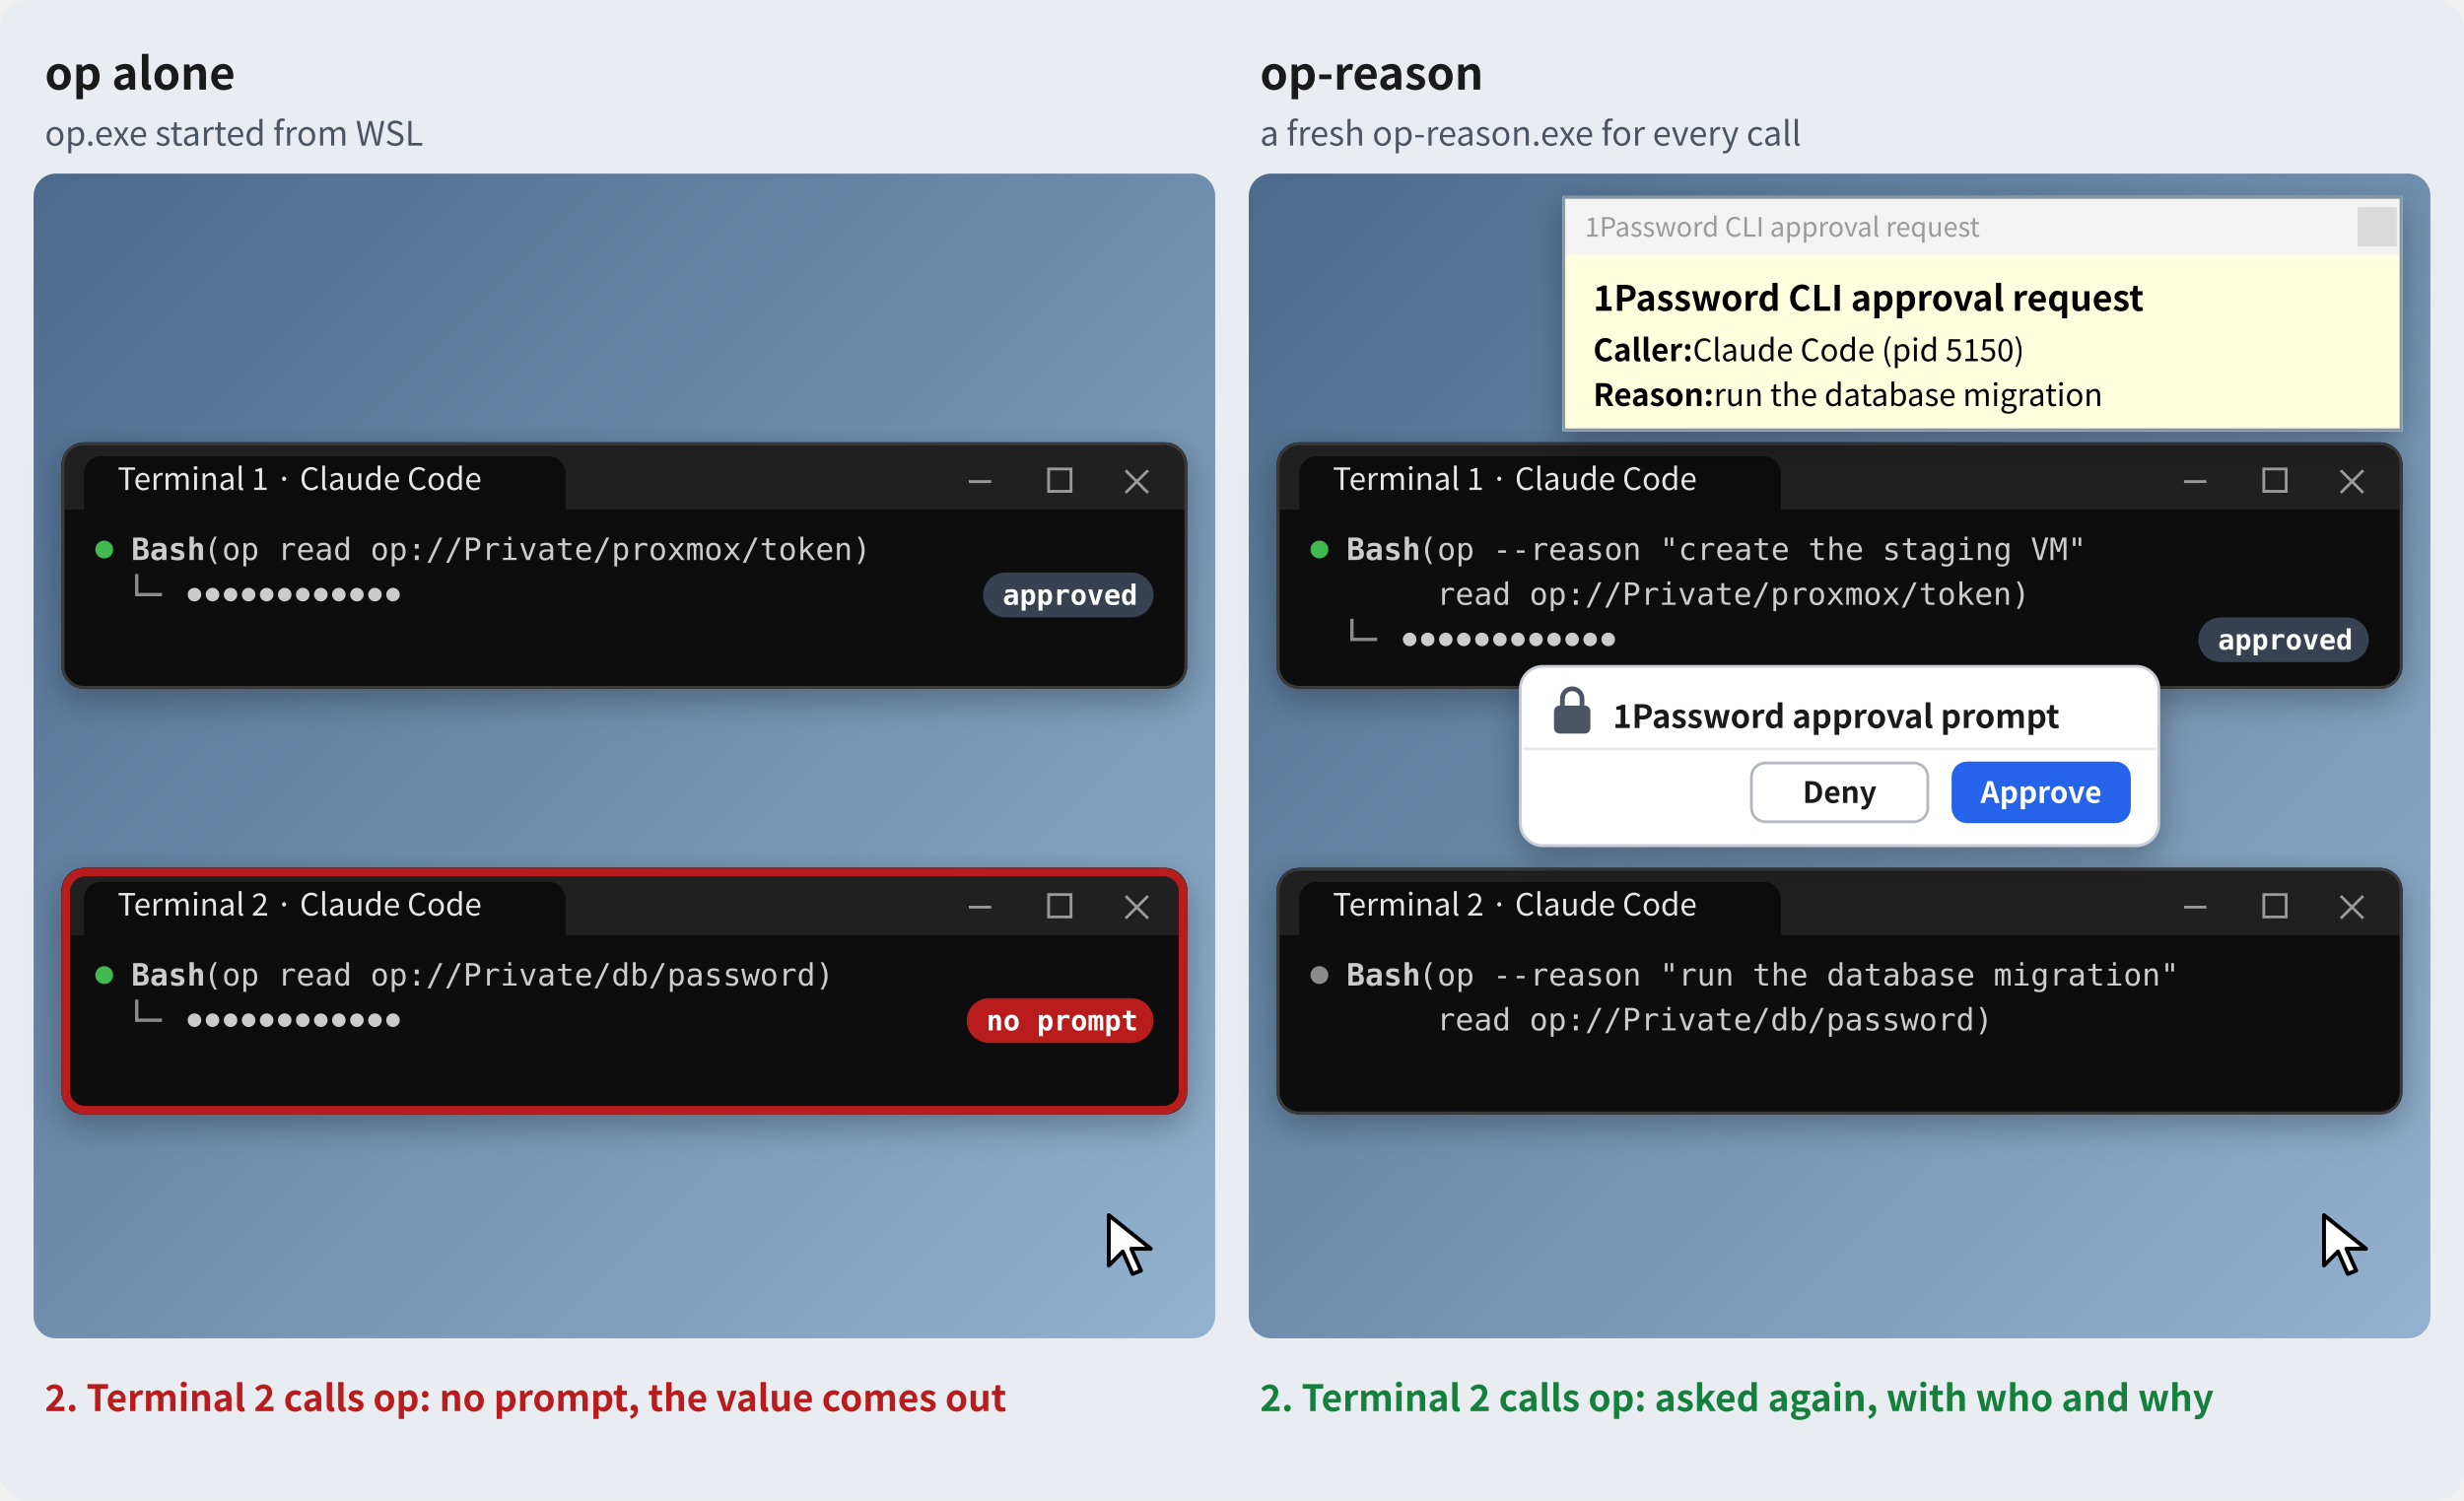
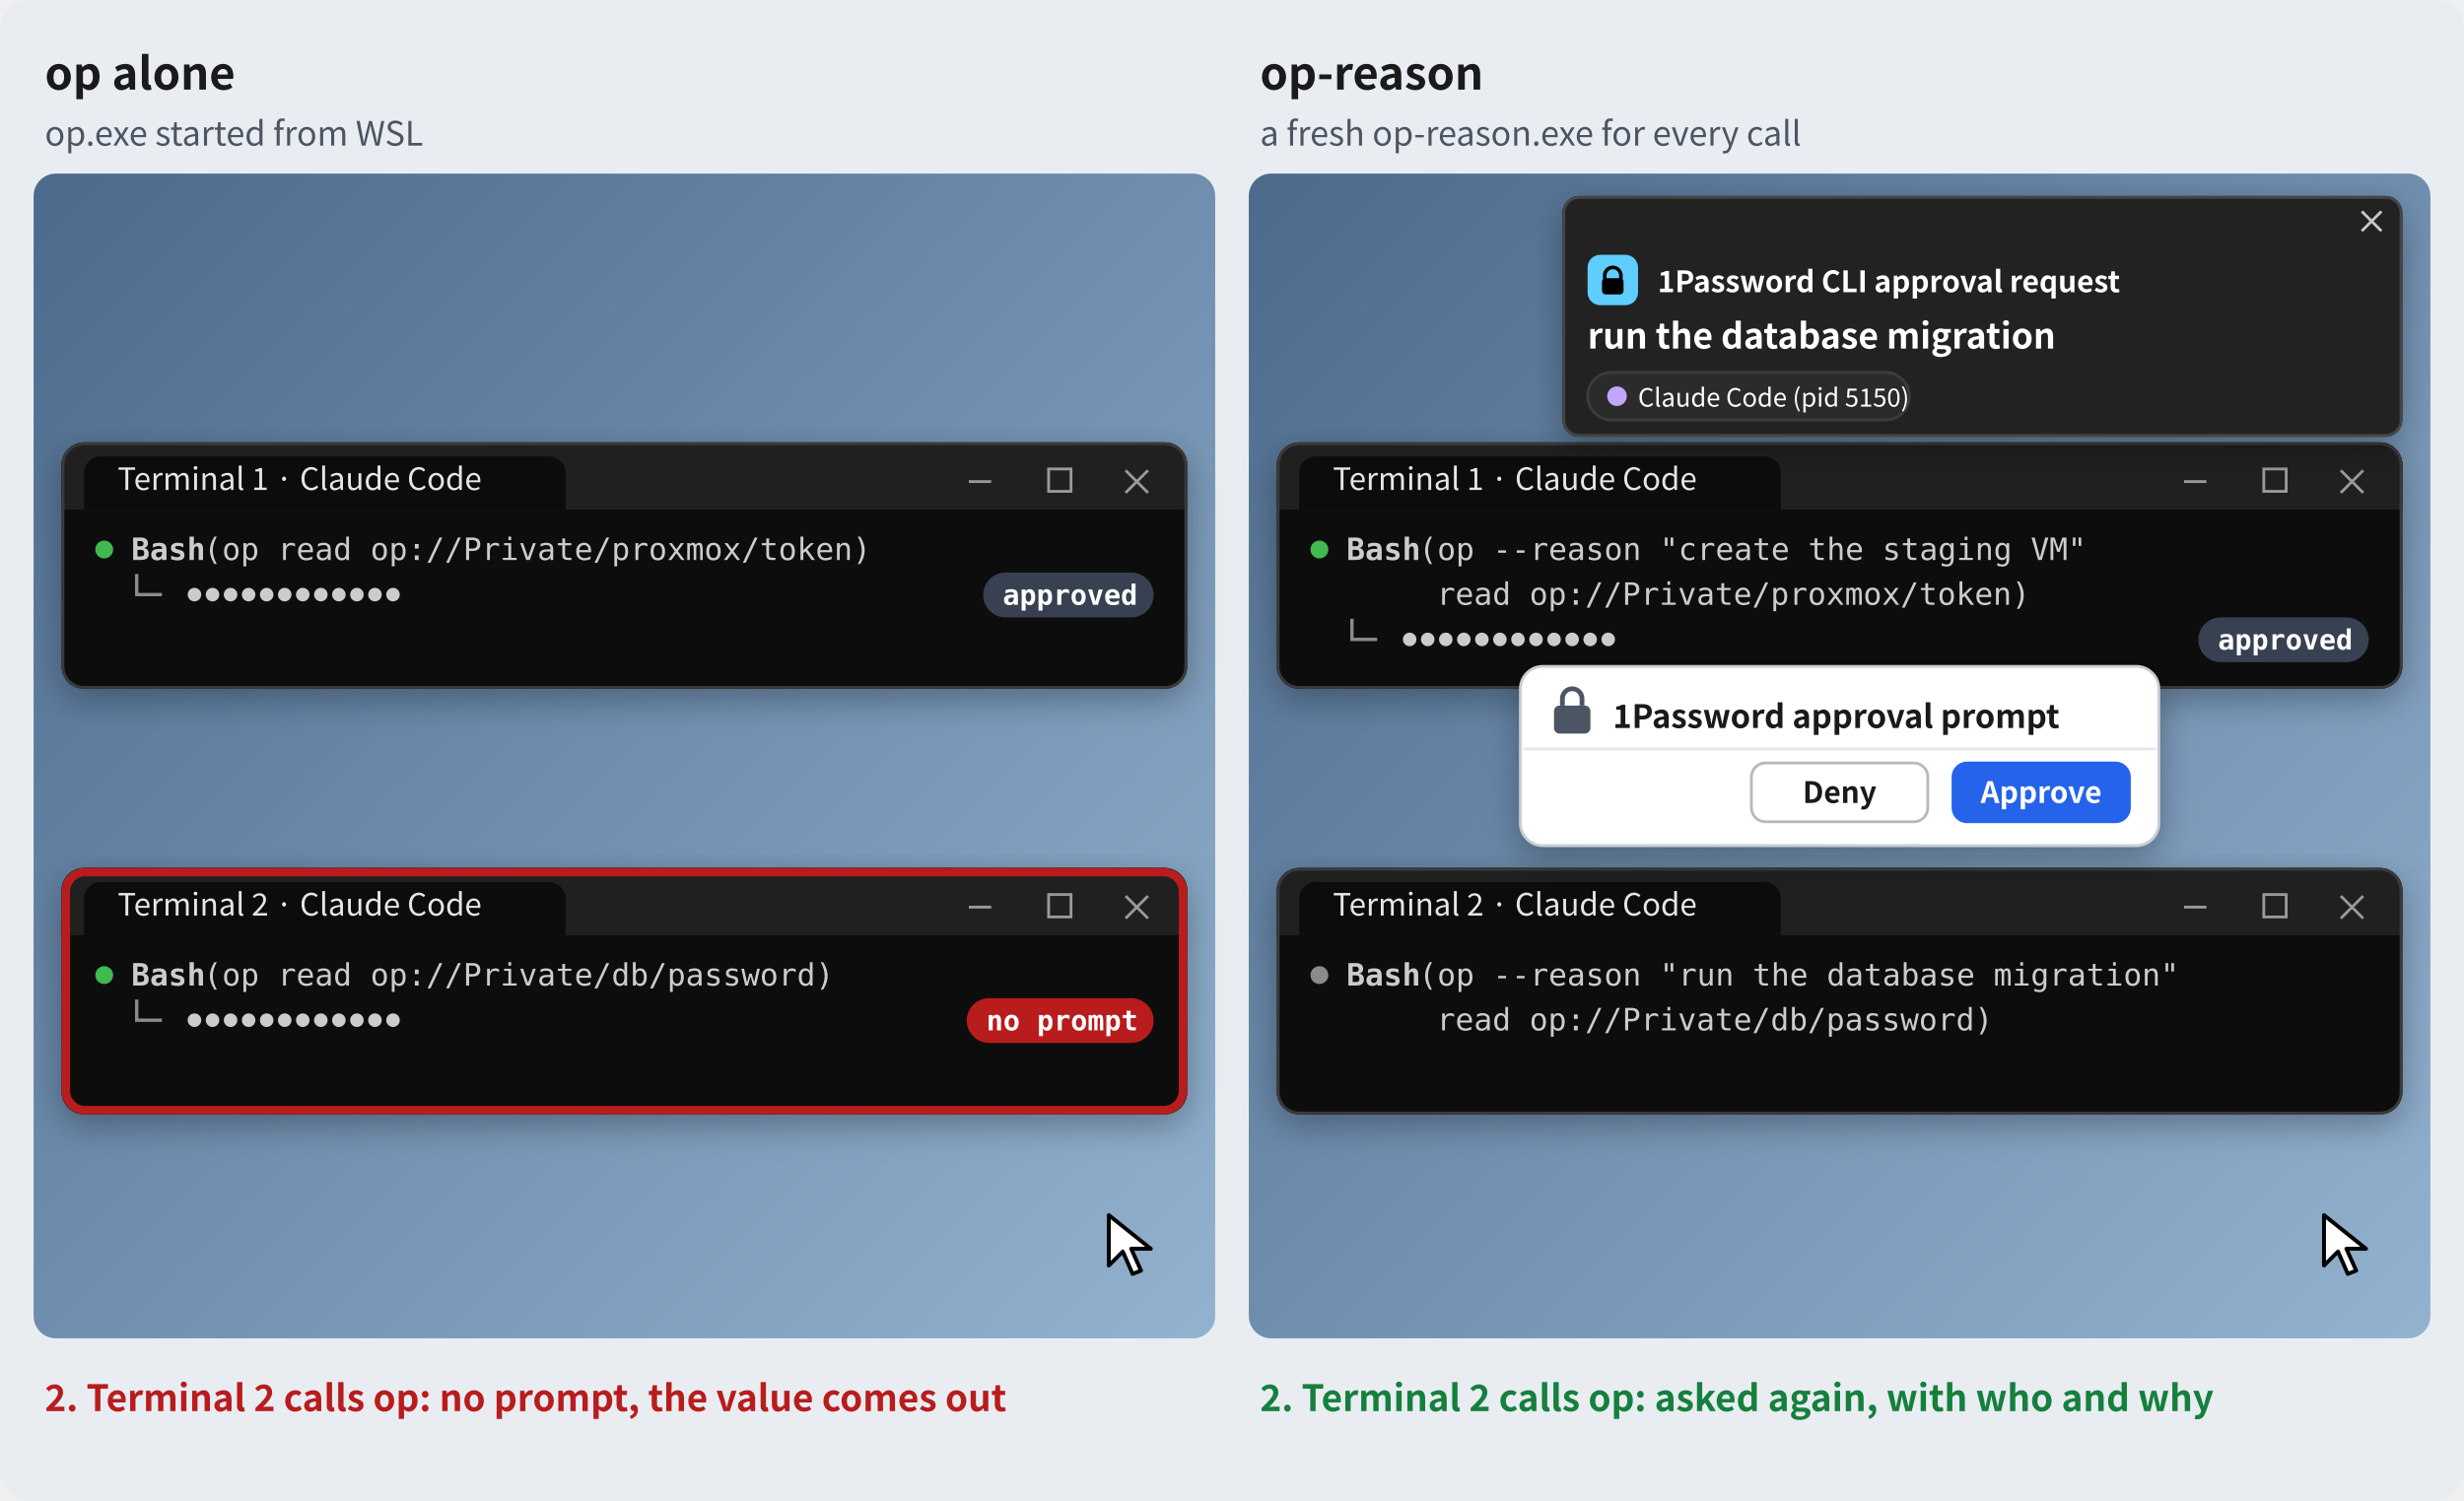
<svg xmlns="http://www.w3.org/2000/svg" width="880" height="536" viewBox="0 0 880 536" role="img" aria-labelledby="title desc">
  <style>
text{font-family:"Segoe UI", "Yu Gothic UI", Meiryo, "Hiragino Sans", "Hiragino Kaku Gothic ProN", "Noto Sans CJK JP", "Noto Sans JP", system-ui, sans-serif}
.m{font-family:"Cascadia Mono", Consolas, Menlo, "DejaVu Sans Mono", "Noto Sans Mono", "Noto Sans Mono CJK JP", "BIZ UDGothic", ui-monospace, monospace}
.b{font-weight:700}
.tb{transform-box:fill-box;transform-origin:50% 50%}
.blink{animation:blink 1s step-end infinite}@keyframes blink{50%{opacity:0}}
@keyframes k1{0%{fill:#8b8b8b;animation-timing-function:step-end}25%{fill:#3fb950;animation-timing-function:step-end}100%{fill:#3fb950}}
.k1{fill:#3fb950;animation:k1 12s infinite}
@keyframes k2{0%{opacity:0;animation-timing-function:step-end}25%{opacity:1;animation-timing-function:step-end}100%{opacity:1}}
.k2{opacity:1;animation:k2 12s infinite}
@keyframes k3{0%{opacity:0;animation-timing-function:step-end}5%{opacity:1;animation-timing-function:step-end}100%{opacity:1}}
.k3{opacity:1;animation:k3 12s infinite}
@keyframes k4{0%{fill:#8b8b8b;animation-timing-function:step-end}45.83%{fill:#3fb950;animation-timing-function:step-end}100%{fill:#3fb950}}
.k4{fill:#3fb950;animation:k4 12s infinite}
@keyframes k5{0%{opacity:0;animation-timing-function:step-end}45.83%{opacity:1;animation-timing-function:step-end}100%{opacity:1}}
.k5{opacity:1;animation:k5 12s infinite}
@keyframes k6{0%{opacity:0;animation-timing-function:step-end}41.67%{opacity:1;animation-timing-function:step-end}100%{opacity:1}}
.k6{opacity:1;animation:k6 12s infinite}
@keyframes k7{0%{opacity:0;animation-timing-function:step-end}45.83%{opacity:0;animation-timing-function:ease-out}47.5%{opacity:1;animation-timing-function:step-end}100%{opacity:1}}
.k7{opacity:1;animation:k7 12s infinite}
@keyframes k8{0%{opacity:0;animation-timing-function:step-end}24.17%{opacity:.22;animation-timing-function:step-end}25.67%{opacity:0;animation-timing-function:step-end}100%{opacity:0}}
.k8{opacity:0;animation:k8 12s infinite}
@keyframes k9{0%{opacity:0;animation-timing-function:step-end}10%{opacity:0;animation-timing-function:ease-out}11.67%{opacity:1;animation-timing-function:step-end}25%{opacity:1;animation-timing-function:ease-out}26.67%{opacity:0;animation-timing-function:step-end}100%{opacity:0}}
.k9{opacity:0;animation:k9 12s infinite}
@keyframes k10{0%{transform:translate(0px,0px);animation-timing-function:step-end}16.67%{transform:translate(0px,0px);animation-timing-function:cubic-bezier(.4,.1,.2,1)}23.33%{transform:translate(-101px,-151px);animation-timing-function:step-end}27.5%{transform:translate(-101px,-151px);animation-timing-function:cubic-bezier(.4,.1,.2,1)}34.17%{transform:translate(0px,0px);animation-timing-function:step-end}100%{transform:translate(0px,0px)}}
.k10{transform:translate(0px,0px);animation:k10 12s infinite}
@keyframes k11{0%{opacity:0;transform:scale(.45);animation-timing-function:step-end}24.17%{opacity:.95;transform:scale(.45);animation-timing-function:ease-out}27.92%{opacity:0;transform:scale(2.6);animation-timing-function:step-end}100%{opacity:0;transform:scale(2.6)}}
.k11{opacity:0;transform:scale(2.6);animation:k11 12s infinite}
@keyframes k12{0%{opacity:1;animation-timing-function:step-end}38.33%{opacity:1;animation-timing-function:ease-out}40%{opacity:0;animation-timing-function:step-end}100%{opacity:0}}
.k12{opacity:0;animation:k12 12s infinite}
@keyframes k13{0%{opacity:0;animation-timing-function:step-end}38.33%{opacity:0;animation-timing-function:ease-out}40%{opacity:1;animation-timing-function:step-end}100%{opacity:1}}
.k13{opacity:1;animation:k13 12s infinite}
@keyframes k14{0%{fill:#8b8b8b;animation-timing-function:step-end}61.67%{fill:#3fb950;animation-timing-function:step-end}100%{fill:#3fb950}}
.k14{fill:#8b8b8b;animation:k14 12s infinite}
@keyframes k15{0%{opacity:0;animation-timing-function:step-end}61.67%{opacity:1;animation-timing-function:step-end}100%{opacity:1}}
.k15{opacity:0;animation:k15 12s infinite}
@keyframes k16{0%{opacity:0;animation-timing-function:step-end}60.83%{opacity:.22;animation-timing-function:step-end}62.33%{opacity:0;animation-timing-function:step-end}100%{opacity:0}}
.k16{opacity:0;animation:k16 12s infinite}
@keyframes k17{0%{opacity:0;animation-timing-function:step-end}10%{opacity:0;animation-timing-function:ease-out}11.67%{opacity:1;animation-timing-function:step-end}25%{opacity:1;animation-timing-function:ease-out}26.67%{opacity:0;animation-timing-function:step-end}45.83%{opacity:0;animation-timing-function:ease-out}47.5%{opacity:1;animation-timing-function:step-end}61.67%{opacity:1;animation-timing-function:ease-out}63.33%{opacity:0;animation-timing-function:step-end}100%{opacity:0}}
.k17{opacity:1;animation:k17 12s infinite}
@keyframes k18{0%{opacity:0;animation-timing-function:step-end}10%{opacity:0;animation-timing-function:ease-out}12.08%{opacity:1;animation-timing-function:step-end}30%{opacity:1;animation-timing-function:ease-out}32.08%{opacity:0;animation-timing-function:step-end}100%{opacity:0}}
.k18{opacity:0;animation:k18 12s infinite}
@keyframes k19{0%{opacity:0;animation-timing-function:step-end}45.83%{opacity:0;animation-timing-function:ease-out}47.92%{opacity:1;animation-timing-function:step-end}66.67%{opacity:1;animation-timing-function:ease-out}68.75%{opacity:0;animation-timing-function:step-end}100%{opacity:0}}
.k19{opacity:1;animation:k19 12s infinite}
@keyframes k20{0%{transform:translate(0px,0px);animation-timing-function:step-end}16.67%{transform:translate(0px,0px);animation-timing-function:cubic-bezier(.4,.1,.2,1)}23.33%{transform:translate(-101px,-151px);animation-timing-function:step-end}27.5%{transform:translate(-101px,-151px);animation-timing-function:cubic-bezier(.4,.1,.2,1)}34.17%{transform:translate(0px,0px);animation-timing-function:step-end}53.33%{transform:translate(0px,0px);animation-timing-function:cubic-bezier(.4,.1,.2,1)}60%{transform:translate(-101px,-151px);animation-timing-function:step-end}64.17%{transform:translate(-101px,-151px);animation-timing-function:cubic-bezier(.4,.1,.2,1)}70.83%{transform:translate(0px,0px);animation-timing-function:step-end}100%{transform:translate(0px,0px)}}
.k20{transform:translate(0px,0px);animation:k20 12s infinite}
@keyframes k21{0%{opacity:0;transform:scale(.45);animation-timing-function:step-end}60.83%{opacity:.95;transform:scale(.45);animation-timing-function:ease-out}64.58%{opacity:0;transform:scale(2.6);animation-timing-function:step-end}100%{opacity:0;transform:scale(2.6)}}
.k21{opacity:0;transform:scale(.45);animation:k21 12s infinite}
@media (prefers-reduced-motion:reduce){*{animation:none!important}}
</style>
  <defs>
    <linearGradient id="desk" x1="0" y1="0" x2="1" y2="1">
      <stop offset="0" stop-color="#4c6a8c" />
      <stop offset="1" stop-color="#93b2cf" />
    </linearGradient>
    <filter id="shadow" x="-10%" y="-10%" width="120%" height="140%">
      <feDropShadow dx="0" dy="4" stdDeviation="6" flood-color="#000" flood-opacity=".3" />
    </filter>
    <clipPath id="canvas">
      <rect width="880" height="536" rx="10" />
    </clipPath>
    <clipPath id="c1">
      <rect x="22" y="158" width="402" height="88" rx="8" />
    </clipPath>
    <clipPath id="c2">
      <rect x="23" y="182" width="400" height="63" />
    </clipPath>
    <clipPath id="c3">
      <rect x="22" y="310" width="402" height="88" rx="8" />
    </clipPath>
    <clipPath id="c4">
      <rect x="23" y="334" width="400" height="63" />
    </clipPath>
    <clipPath id="c5">
      <rect x="456" y="158" width="402" height="88" rx="8" />
    </clipPath>
    <clipPath id="c6">
      <rect x="457" y="182" width="400" height="63" />
    </clipPath>
    <clipPath id="c7">
      <rect x="456" y="310" width="402" height="88" rx="8" />
    </clipPath>
    <clipPath id="c8">
      <rect x="457" y="334" width="400" height="63" />
    </clipPath>
  </defs>
  <g clip-path="url(#canvas)">
    <rect width="880" height="536" fill="#e9edf2" />
    <text x="16" y="32" font-size="16" fill="#1a1a1a" class="b">op alone</text>
    <text x="16" y="52" font-size="12" fill="#4b5563">op.exe started from WSL</text>
    <rect x="12" y="62" width="422" height="416" rx="8" fill="url(#desk)" />
    <rect x="22" y="158" width="402" height="88" rx="8" fill="#0c0c0c" filter="url(#shadow)" />
    <g clip-path="url(#c1)">
      <rect x="22" y="158" width="402" height="24" fill="#202020" />
      <path d="M30,182V169a6,6 0 0 1 6,-6H196a6,6 0 0 1 6,6V182Z" fill="#0c0c0c" />
      <text x="42" y="175" font-size="11" fill="#e6e6e6">Terminal 1 · Claude Code</text>
      <g stroke="#9a9a9a" stroke-width="1" fill="none">
        <line x1="346" y1="172" x2="354" y2="172" />
        <rect x="374.5" y="167.5" width="8" height="8" />
        <path d="M402,168l8,8M410,168l-8,8" />
      </g>
    </g>
    <rect x="22.5" y="158.5" width="401" height="87" rx="7.5" fill="none" stroke="#3a3a3a" />
    <g clip-path="url(#c2)">
      <g class="k3">
        <circle cx="37.22" cy="196.26" r="3.19" class="k1" />
        <text x="46.89" y="200" font-size="11" fill="#cccccc" class="m b" textLength="25.78" lengthAdjust="spacing" xml:space="preserve">Bash</text>
        <text x="72.68" y="200" font-size="11" fill="#cccccc" class="m" textLength="232.06" lengthAdjust="spacing" xml:space="preserve">(op read op://Private/proxmox/token)</text>
      </g>
      <g class="k2">
        <path d="M48.83,205V212.37H57.85" fill="none" stroke="#8b8b8b" stroke-width="1.2" />
        <circle cx="69.45" cy="212.37" r="2.42" fill="#cccccc" />
        <circle cx="75.9" cy="212.37" r="2.42" fill="#cccccc" />
        <circle cx="82.34" cy="212.37" r="2.42" fill="#cccccc" />
        <circle cx="88.79" cy="212.37" r="2.42" fill="#cccccc" />
        <circle cx="95.24" cy="212.37" r="2.42" fill="#cccccc" />
        <circle cx="101.68" cy="212.37" r="2.42" fill="#cccccc" />
        <circle cx="108.13" cy="212.37" r="2.42" fill="#cccccc" />
        <circle cx="114.58" cy="212.37" r="2.42" fill="#cccccc" />
        <circle cx="121.02" cy="212.37" r="2.42" fill="#cccccc" />
        <circle cx="127.47" cy="212.37" r="2.42" fill="#cccccc" />
        <circle cx="133.91" cy="212.37" r="2.42" fill="#cccccc" />
        <circle cx="140.36" cy="212.37" r="2.42" fill="#cccccc" />
        <rect x="351.12" y="204.5" width="60.88" height="16" rx="8" fill="#374151" />
        <text x="358.12" y="216" font-size="10" fill="#ffffff" class="m b" textLength="46.88" lengthAdjust="spacing" xml:space="preserve">approved</text>
      </g>
    </g>
    <rect x="22" y="310" width="402" height="88" rx="8" fill="#0c0c0c" filter="url(#shadow)" />
    <g clip-path="url(#c3)">
      <rect x="22" y="310" width="402" height="24" fill="#202020" />
      <path d="M30,334V321a6,6 0 0 1 6,-6H196a6,6 0 0 1 6,6V334Z" fill="#0c0c0c" />
      <text x="42" y="327" font-size="11" fill="#e6e6e6">Terminal 2 · Claude Code</text>
      <g stroke="#9a9a9a" stroke-width="1" fill="none">
        <line x1="346" y1="324" x2="354" y2="324" />
        <rect x="374.5" y="319.5" width="8" height="8" />
        <path d="M402,320l8,8M410,320l-8,8" />
      </g>
    </g>
    <rect x="22.5" y="310.5" width="401" height="87" rx="7.5" fill="none" stroke="#3a3a3a" />
    <g clip-path="url(#c4)">
      <g class="k6">
        <circle cx="37.22" cy="348.26" r="3.19" class="k4" />
        <text x="46.89" y="352" font-size="11" fill="#cccccc" class="m b" textLength="25.78" lengthAdjust="spacing" xml:space="preserve">Bash</text>
        <text x="72.68" y="352" font-size="11" fill="#cccccc" class="m" textLength="219.16" lengthAdjust="spacing" xml:space="preserve">(op read op://Private/db/password)</text>
      </g>
      <g class="k5">
        <path d="M48.83,357V364.37H57.85" fill="none" stroke="#8b8b8b" stroke-width="1.2" />
        <circle cx="69.45" cy="364.37" r="2.42" fill="#cccccc" />
        <circle cx="75.9" cy="364.37" r="2.42" fill="#cccccc" />
        <circle cx="82.34" cy="364.37" r="2.42" fill="#cccccc" />
        <circle cx="88.79" cy="364.37" r="2.42" fill="#cccccc" />
        <circle cx="95.24" cy="364.37" r="2.42" fill="#cccccc" />
        <circle cx="101.68" cy="364.37" r="2.42" fill="#cccccc" />
        <circle cx="108.13" cy="364.37" r="2.42" fill="#cccccc" />
        <circle cx="114.58" cy="364.37" r="2.42" fill="#cccccc" />
        <circle cx="121.02" cy="364.37" r="2.42" fill="#cccccc" />
        <circle cx="127.47" cy="364.37" r="2.42" fill="#cccccc" />
        <circle cx="133.91" cy="364.37" r="2.42" fill="#cccccc" />
        <circle cx="140.36" cy="364.37" r="2.42" fill="#cccccc" />
        <rect x="345.26" y="356.5" width="66.74" height="16" rx="8" fill="#b91c1c" />
        <text x="352.26" y="368" font-size="10" fill="#ffffff" class="m b" textLength="52.74" lengthAdjust="spacing" xml:space="preserve">no prompt</text>
      </g>
    </g>
    <rect x="23.5" y="311.5" width="399" height="85" rx="7" fill="none" stroke="#b91c1c" stroke-width="3" class="k7" />
    <g class="k9">
      <rect x="109" y="238" width="228" height="64" rx="8" fill="#ffffff" stroke="#c9ced6" filter="url(#shadow)" />
      <path d="M124,252V249.5a3.5,3.5 0 0 1 7,0V252" fill="none" stroke="#4b5563" stroke-width="1.7" />
      <rect x="121" y="252" width="13" height="10" rx="2" fill="#4b5563" />
      <text x="142" y="260" font-size="11.5" fill="#1a1a1a" class="b">1Password approval prompt</text>
      <line x1="110" y1="267.5" x2="336" y2="267.5" stroke="#e5e7eb" />
      <rect x="191.5" y="272.5" width="63" height="21" rx="5" fill="#ffffff" stroke="#b4b9c1" />
      <text x="223" y="286.78" font-size="10.5" fill="#1a1a1a" class="b" text-anchor="middle">Deny</text>
      <rect x="263.5" y="272.5" width="63" height="21" rx="5" fill="#2563eb" stroke="#2563eb" />
      <text x="295" y="286.78" font-size="10.5" fill="#ffffff" class="b" text-anchor="middle">Approve</text>
      <rect x="263" y="272" width="64" height="22" rx="5" fill="#000" class="k8" />
    </g>
    <g transform="translate(396,434)">
      <g class="k10">
        <path d="M0,0V18L5,13L8.5,21L11.5,19.8L8,12H15Z" fill="#fff" stroke="#000" stroke-width="1.4" stroke-linejoin="round" />
      </g>
    </g>
    <circle cx="295" cy="283" r="9" fill="none" stroke="#2563eb" stroke-width="2.5" class="tb k11" />
    <g class="k12">
      <text x="16" y="504" font-size="13" fill="#1a1a1a">1. Terminal 1 calls op: you approve the prompt</text>
    </g>
    <g class="k13">
      <text x="16" y="504" font-size="13" fill="#b91c1c" class="b">2. Terminal 2 calls op: no prompt, the value comes out</text>
    </g>
    <text x="450" y="32" font-size="16" fill="#1a1a1a" class="b">op-reason</text>
    <text x="450" y="52" font-size="12" fill="#4b5563">a fresh op-reason.exe for every call</text>
    <rect x="446" y="62" width="422" height="416" rx="8" fill="url(#desk)" />
    <rect x="456" y="158" width="402" height="88" rx="8" fill="#0c0c0c" filter="url(#shadow)" />
    <g clip-path="url(#c5)">
      <rect x="456" y="158" width="402" height="24" fill="#202020" />
      <path d="M464,182V169a6,6 0 0 1 6,-6H630a6,6 0 0 1 6,6V182Z" fill="#0c0c0c" />
      <text x="476" y="175" font-size="11" fill="#e6e6e6">Terminal 1 · Claude Code</text>
      <g stroke="#9a9a9a" stroke-width="1" fill="none">
        <line x1="780" y1="172" x2="788" y2="172" />
        <rect x="808.5" y="167.5" width="8" height="8" />
        <path d="M836,168l8,8M844,168l-8,8" />
      </g>
    </g>
    <rect x="456.5" y="158.5" width="401" height="87" rx="7.5" fill="none" stroke="#3a3a3a" />
    <g clip-path="url(#c6)">
      <g class="k3">
        <circle cx="471.22" cy="196.26" r="3.19" class="k1" />
        <text x="480.89" y="200" font-size="11" fill="#cccccc" class="m b" textLength="25.78" lengthAdjust="spacing" xml:space="preserve">Bash</text>
        <text x="506.68" y="200" font-size="11" fill="#cccccc" class="m" textLength="232.06" lengthAdjust="spacing" xml:space="preserve">(op --reason "create the staging VM"</text>
        <text x="513.12" y="216" font-size="11" fill="#cccccc" class="m" textLength="206.27" lengthAdjust="spacing" xml:space="preserve">read op://Private/proxmox/token)</text>
      </g>
      <g class="k2">
        <path d="M482.83,221V228.37H491.85" fill="none" stroke="#8b8b8b" stroke-width="1.2" />
        <circle cx="503.45" cy="228.37" r="2.42" fill="#cccccc" />
        <circle cx="509.9" cy="228.37" r="2.42" fill="#cccccc" />
        <circle cx="516.35" cy="228.37" r="2.42" fill="#cccccc" />
        <circle cx="522.79" cy="228.37" r="2.42" fill="#cccccc" />
        <circle cx="529.24" cy="228.37" r="2.42" fill="#cccccc" />
        <circle cx="535.68" cy="228.37" r="2.42" fill="#cccccc" />
        <circle cx="542.13" cy="228.37" r="2.42" fill="#cccccc" />
        <circle cx="548.58" cy="228.37" r="2.42" fill="#cccccc" />
        <circle cx="555.02" cy="228.37" r="2.42" fill="#cccccc" />
        <circle cx="561.47" cy="228.37" r="2.42" fill="#cccccc" />
        <circle cx="567.91" cy="228.37" r="2.42" fill="#cccccc" />
        <circle cx="574.36" cy="228.37" r="2.42" fill="#cccccc" />
        <rect x="785.12" y="220.5" width="60.88" height="16" rx="8" fill="#374151" />
        <text x="792.12" y="232" font-size="10" fill="#ffffff" class="m b" textLength="46.88" lengthAdjust="spacing" xml:space="preserve">approved</text>
      </g>
    </g>
    <rect x="456" y="310" width="402" height="88" rx="8" fill="#0c0c0c" filter="url(#shadow)" />
    <g clip-path="url(#c7)">
      <rect x="456" y="310" width="402" height="24" fill="#202020" />
      <path d="M464,334V321a6,6 0 0 1 6,-6H630a6,6 0 0 1 6,6V334Z" fill="#0c0c0c" />
      <text x="476" y="327" font-size="11" fill="#e6e6e6">Terminal 2 · Claude Code</text>
      <g stroke="#9a9a9a" stroke-width="1" fill="none">
        <line x1="780" y1="324" x2="788" y2="324" />
        <rect x="808.5" y="319.5" width="8" height="8" />
        <path d="M836,320l8,8M844,320l-8,8" />
      </g>
    </g>
    <rect x="456.5" y="310.5" width="401" height="87" rx="7.5" fill="none" stroke="#3a3a3a" />
    <g clip-path="url(#c8)">
      <g class="k6">
        <circle cx="471.22" cy="348.26" r="3.19" class="k14" />
        <text x="480.89" y="352" font-size="11" fill="#cccccc" class="m b" textLength="25.78" lengthAdjust="spacing" xml:space="preserve">Bash</text>
        <text x="506.68" y="352" font-size="11" fill="#cccccc" class="m" textLength="264.29" lengthAdjust="spacing" xml:space="preserve">(op --reason "run the database migration"</text>
        <text x="513.12" y="368" font-size="11" fill="#cccccc" class="m" textLength="193.38" lengthAdjust="spacing" xml:space="preserve">read op://Private/db/password)</text>
      </g>
      <g class="k15">
        <path d="M482.83,373V380.37H491.85" fill="none" stroke="#8b8b8b" stroke-width="1.2" />
        <circle cx="503.45" cy="380.37" r="2.42" fill="#cccccc" />
        <circle cx="509.9" cy="380.37" r="2.42" fill="#cccccc" />
        <circle cx="516.35" cy="380.37" r="2.42" fill="#cccccc" />
        <circle cx="522.79" cy="380.37" r="2.42" fill="#cccccc" />
        <circle cx="529.24" cy="380.37" r="2.42" fill="#cccccc" />
        <circle cx="535.68" cy="380.37" r="2.42" fill="#cccccc" />
        <circle cx="542.13" cy="380.37" r="2.42" fill="#cccccc" />
        <circle cx="548.58" cy="380.37" r="2.42" fill="#cccccc" />
        <circle cx="555.02" cy="380.37" r="2.42" fill="#cccccc" />
        <circle cx="561.47" cy="380.37" r="2.42" fill="#cccccc" />
        <circle cx="567.91" cy="380.37" r="2.42" fill="#cccccc" />
        <circle cx="574.36" cy="380.37" r="2.42" fill="#cccccc" />
        <rect x="785.12" y="372.5" width="60.88" height="16" rx="8" fill="#374151" />
        <text x="792.12" y="384" font-size="10" fill="#ffffff" class="m b" textLength="46.88" lengthAdjust="spacing" xml:space="preserve">approved</text>
      </g>
    </g>
    <g class="k17">
      <rect x="543" y="238" width="228" height="64" rx="8" fill="#ffffff" stroke="#c9ced6" filter="url(#shadow)" />
      <path d="M558,252V249.5a3.5,3.5 0 0 1 7,0V252" fill="none" stroke="#4b5563" stroke-width="1.7" />
      <rect x="555" y="252" width="13" height="10" rx="2" fill="#4b5563" />
      <text x="576" y="260" font-size="11.5" fill="#1a1a1a" class="b">1Password approval prompt</text>
      <line x1="544" y1="267.5" x2="770" y2="267.5" stroke="#e5e7eb" />
      <rect x="625.5" y="272.5" width="63" height="21" rx="5" fill="#ffffff" stroke="#b4b9c1" />
      <text x="657" y="286.78" font-size="10.5" fill="#1a1a1a" class="b" text-anchor="middle">Deny</text>
      <rect x="697.5" y="272.5" width="63" height="21" rx="5" fill="#2563eb" stroke="#2563eb" />
      <text x="729" y="286.78" font-size="10.5" fill="#ffffff" class="b" text-anchor="middle">Approve</text>
      <rect x="697" y="272" width="64" height="22" rx="5" fill="#000" class="k8" />
      <rect x="697" y="272" width="64" height="22" rx="5" fill="#000" class="k16" />
    </g>
    <g class="k18">
-       <rect x="558" y="70" width="300" height="84" fill="#f3f3f3" filter="url(#shadow)" />
-       <rect x="559" y="91" width="298" height="62" fill="#ffffe0" />
-       <text x="566" y="84.5" font-size="9.5" fill="#9a9a9a">1Password CLI approval request</text>
-       <rect x="842" y="74" width="14" height="14" fill="#dadada" />
-       <rect x="558.5" y="70.5" width="299" height="83" fill="none" stroke="#8796a1" />
-       <text x="569" y="111" font-size="12.5" fill="#000000" class="b">1Password CLI approval request</text>
-       <text x="569" y="129" font-size="11" fill="#000000">
-         <tspan class="b">Caller: </tspan>Claude Code (pid 4242)</text>
-       <text x="569" y="145" font-size="11" fill="#000000">
-         <tspan class="b">Reason: </tspan>create the staging VM</text>
+       <rect x="558" y="70" width="300" height="86" rx="6" fill="#202020" filter="url(#shadow)" />
+       <path d="M843.5,75.5l7,7M850.5,75.5l-7,7" fill="none" stroke="#c8c8c8" />
+       <rect x="567" y="91" width="18" height="18" rx="4.5" fill="#60cdff" />
+       <rect x="573.11" y="95.5" width="5.79" height="6.43" rx="2.89" fill="none" stroke="#000000" stroke-width="1.29" />
+       <rect x="572.14" y="99.36" width="7.71" height="5.79" rx="1.29" fill="#000000" />
+       <text x="592" y="104.35" font-size="10.5" fill="#ffffff" class="b" textLength="163.17" lengthAdjust="spacingAndGlyphs" xml:space="preserve">1Password CLI approval request</text>
+       <text x="567" y="124.49" font-size="12.5" fill="#ffffff" class="b" textLength="125.08" lengthAdjust="spacingAndGlyphs" xml:space="preserve">create the staging VM</text>
+       <rect x="567" y="133" width="114.91" height="17" rx="8.5" fill="#2b2b2b" stroke="#3c3c3c" />
+       <circle cx="577.5" cy="141.5" r="3.5" fill="#c3a6ff" />
+       <text x="585" y="145.23" font-size="9" fill="#ffffff" textLength="89.91" lengthAdjust="spacingAndGlyphs" xml:space="preserve">Claude Code (pid 4242)</text>
+       <rect x="558.5" y="70.5" width="299" height="85" rx="5.5" fill="none" stroke="#454545" />
    </g>
    <g class="k19">
-       <rect x="558" y="70" width="300" height="84" fill="#f3f3f3" filter="url(#shadow)" />
-       <rect x="559" y="91" width="298" height="62" fill="#ffffe0" />
-       <text x="566" y="84.5" font-size="9.5" fill="#9a9a9a">1Password CLI approval request</text>
-       <rect x="842" y="74" width="14" height="14" fill="#dadada" />
-       <rect x="558.5" y="70.5" width="299" height="83" fill="none" stroke="#8796a1" />
-       <text x="569" y="111" font-size="12.5" fill="#000000" class="b">1Password CLI approval request</text>
-       <text x="569" y="129" font-size="11" fill="#000000">
-         <tspan class="b">Caller: </tspan>Claude Code (pid 5150)</text>
-       <text x="569" y="145" font-size="11" fill="#000000">
-         <tspan class="b">Reason: </tspan>run the database migration</text>
+       <rect x="558" y="70" width="300" height="86" rx="6" fill="#202020" filter="url(#shadow)" />
+       <path d="M843.5,75.5l7,7M850.5,75.5l-7,7" fill="none" stroke="#c8c8c8" />
+       <rect x="567" y="91" width="18" height="18" rx="4.5" fill="#60cdff" />
+       <rect x="573.11" y="95.5" width="5.79" height="6.43" rx="2.89" fill="none" stroke="#000000" stroke-width="1.29" />
+       <rect x="572.14" y="99.36" width="7.71" height="5.79" rx="1.29" fill="#000000" />
+       <text x="592" y="104.35" font-size="10.5" fill="#ffffff" class="b" textLength="163.17" lengthAdjust="spacingAndGlyphs" xml:space="preserve">1Password CLI approval request</text>
+       <text x="567" y="124.49" font-size="12.5" fill="#ffffff" class="b" textLength="154.5" lengthAdjust="spacingAndGlyphs" xml:space="preserve">run the database migration</text>
+       <rect x="567" y="133" width="114.91" height="17" rx="8.5" fill="#2b2b2b" stroke="#3c3c3c" />
+       <circle cx="577.5" cy="141.5" r="3.5" fill="#c3a6ff" />
+       <text x="585" y="145.23" font-size="9" fill="#ffffff" textLength="89.91" lengthAdjust="spacingAndGlyphs" xml:space="preserve">Claude Code (pid 5150)</text>
+       <rect x="558.5" y="70.5" width="299" height="85" rx="5.5" fill="none" stroke="#454545" />
    </g>
    <g transform="translate(830,434)">
      <g class="k20">
        <path d="M0,0V18L5,13L8.5,21L11.5,19.8L8,12H15Z" fill="#fff" stroke="#000" stroke-width="1.4" stroke-linejoin="round" />
      </g>
    </g>
    <circle cx="729" cy="283" r="9" fill="none" stroke="#2563eb" stroke-width="2.5" class="tb k11" />
    <circle cx="729" cy="283" r="9" fill="none" stroke="#2563eb" stroke-width="2.5" class="tb k21" />
    <g class="k12">
      <text x="450" y="504" font-size="13" fill="#1a1a1a">1. Terminal 1 calls op: the window and the prompt</text>
    </g>
    <g class="k13">
      <text x="450" y="504" font-size="13" fill="#15803d" class="b">2. Terminal 2 calls op: asked again, with who and why</text>
    </g>
  </g>
</svg>
